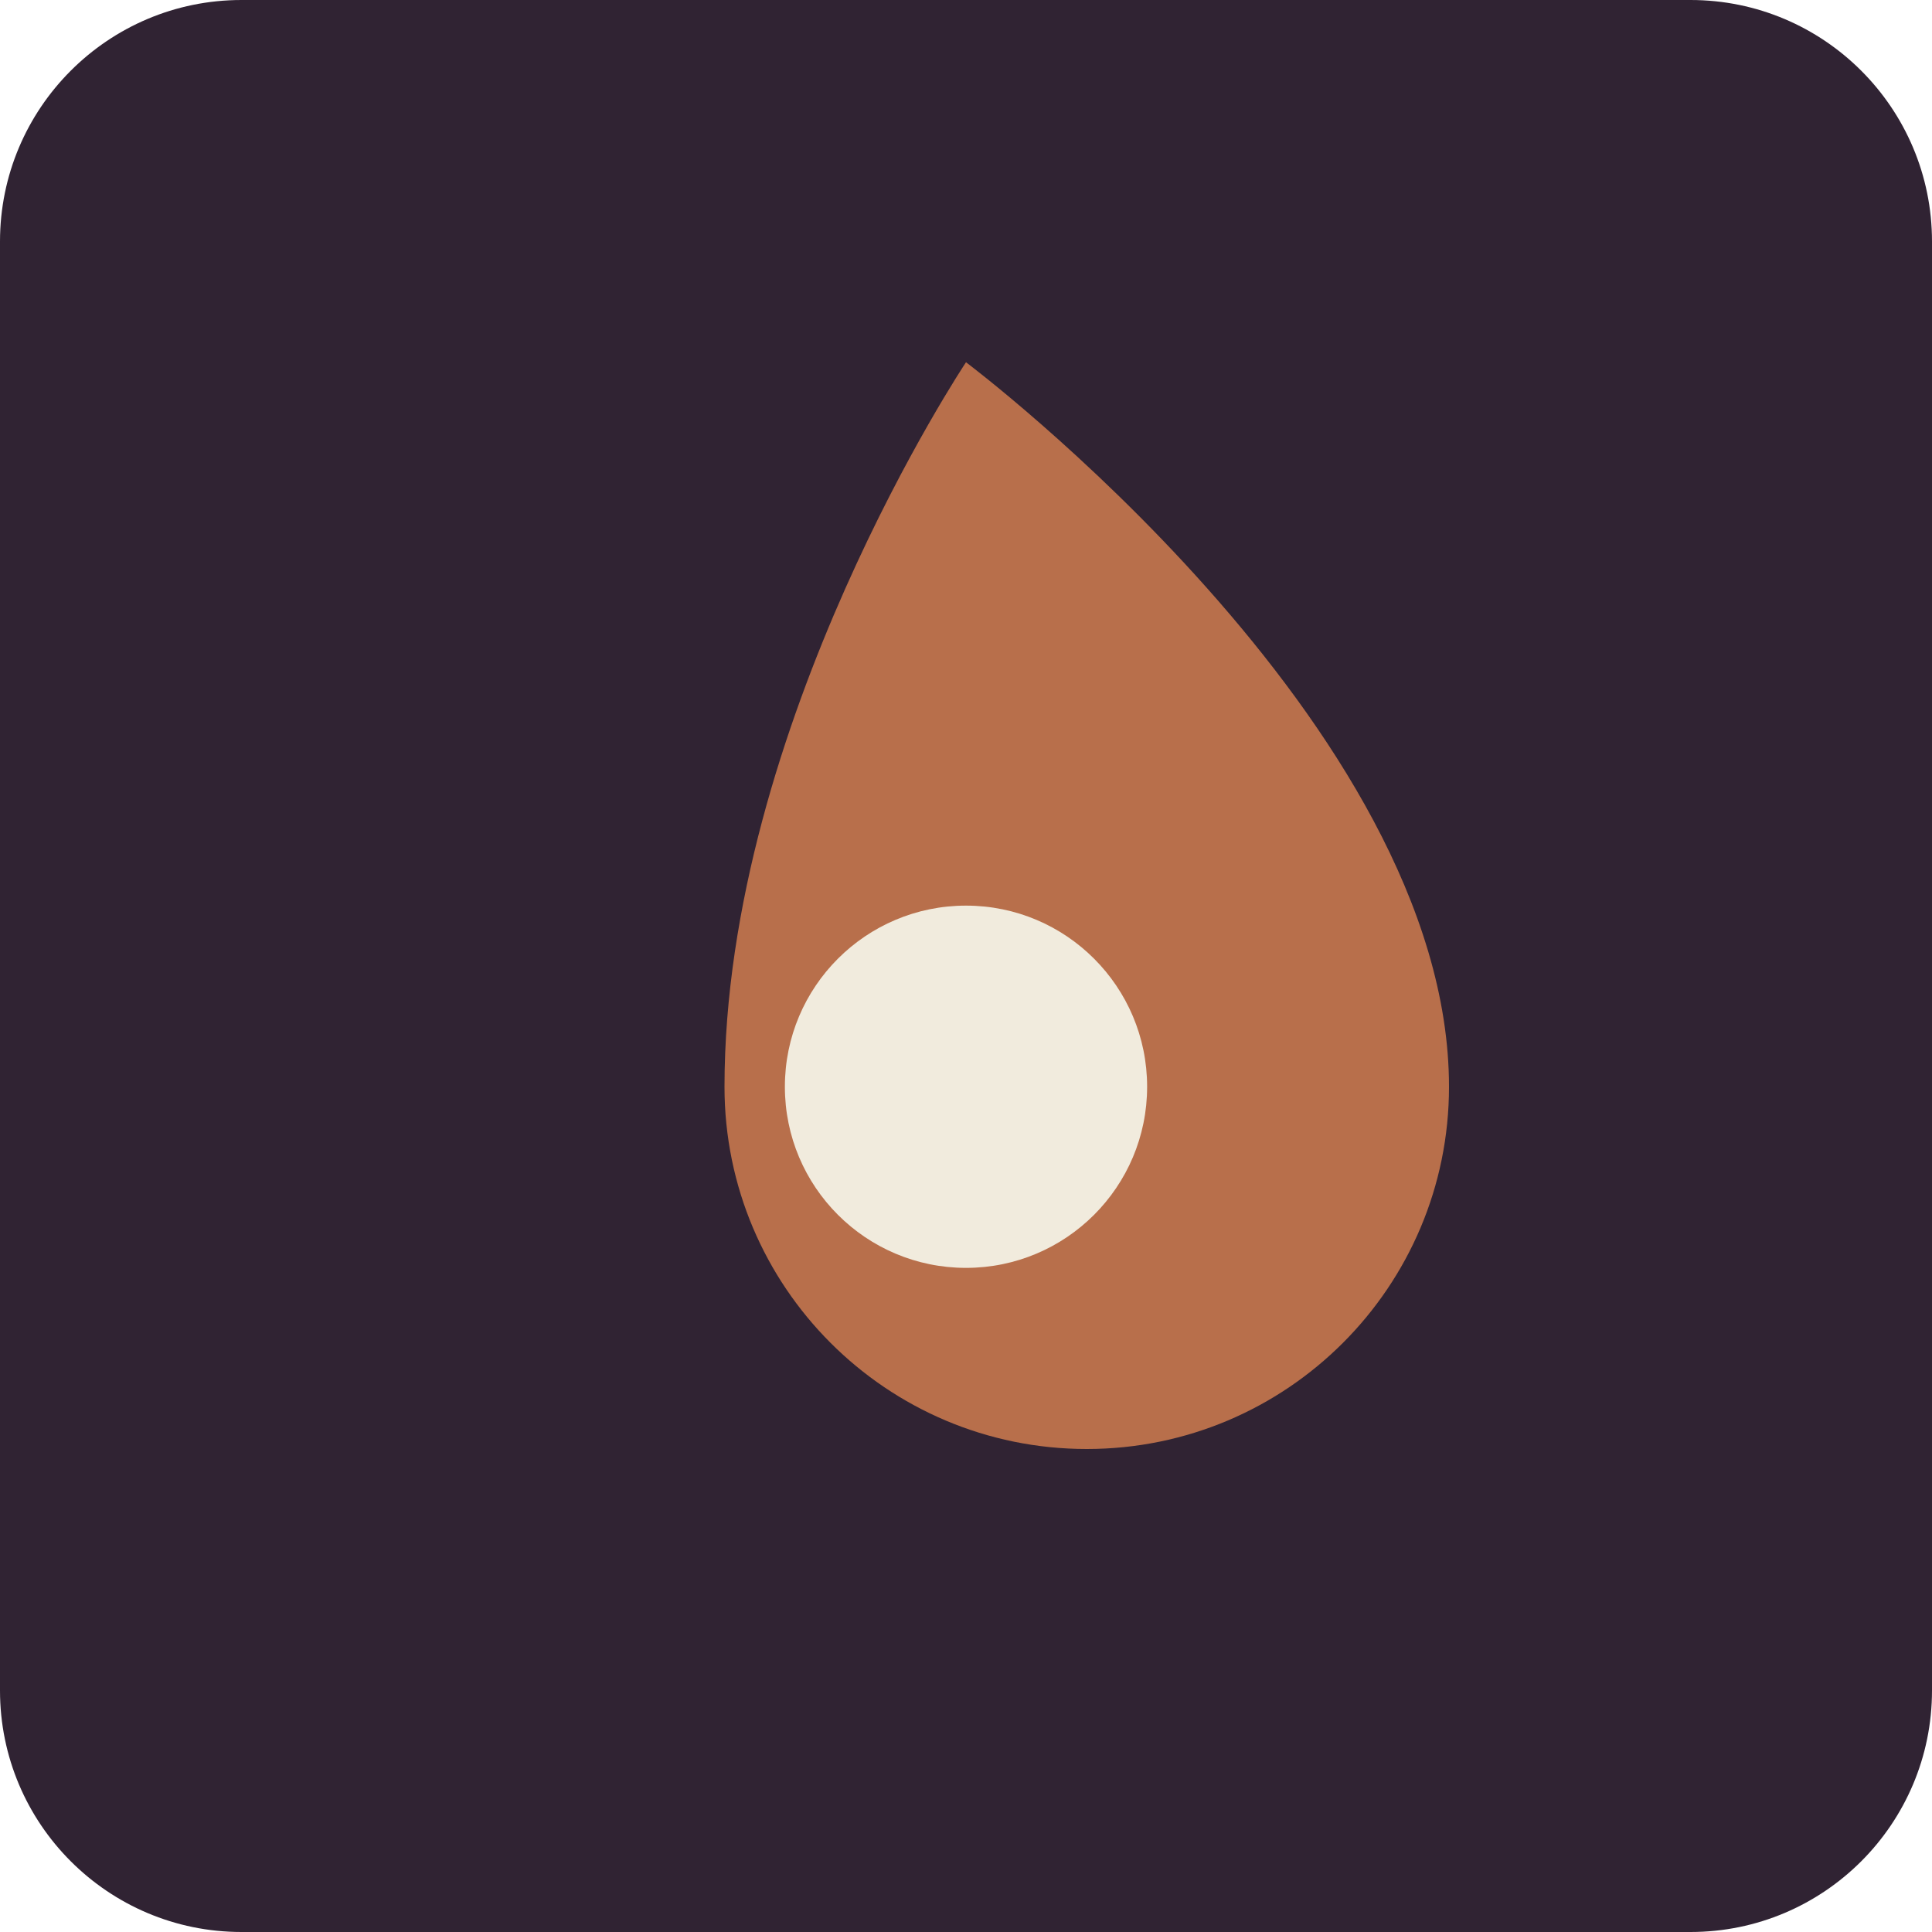
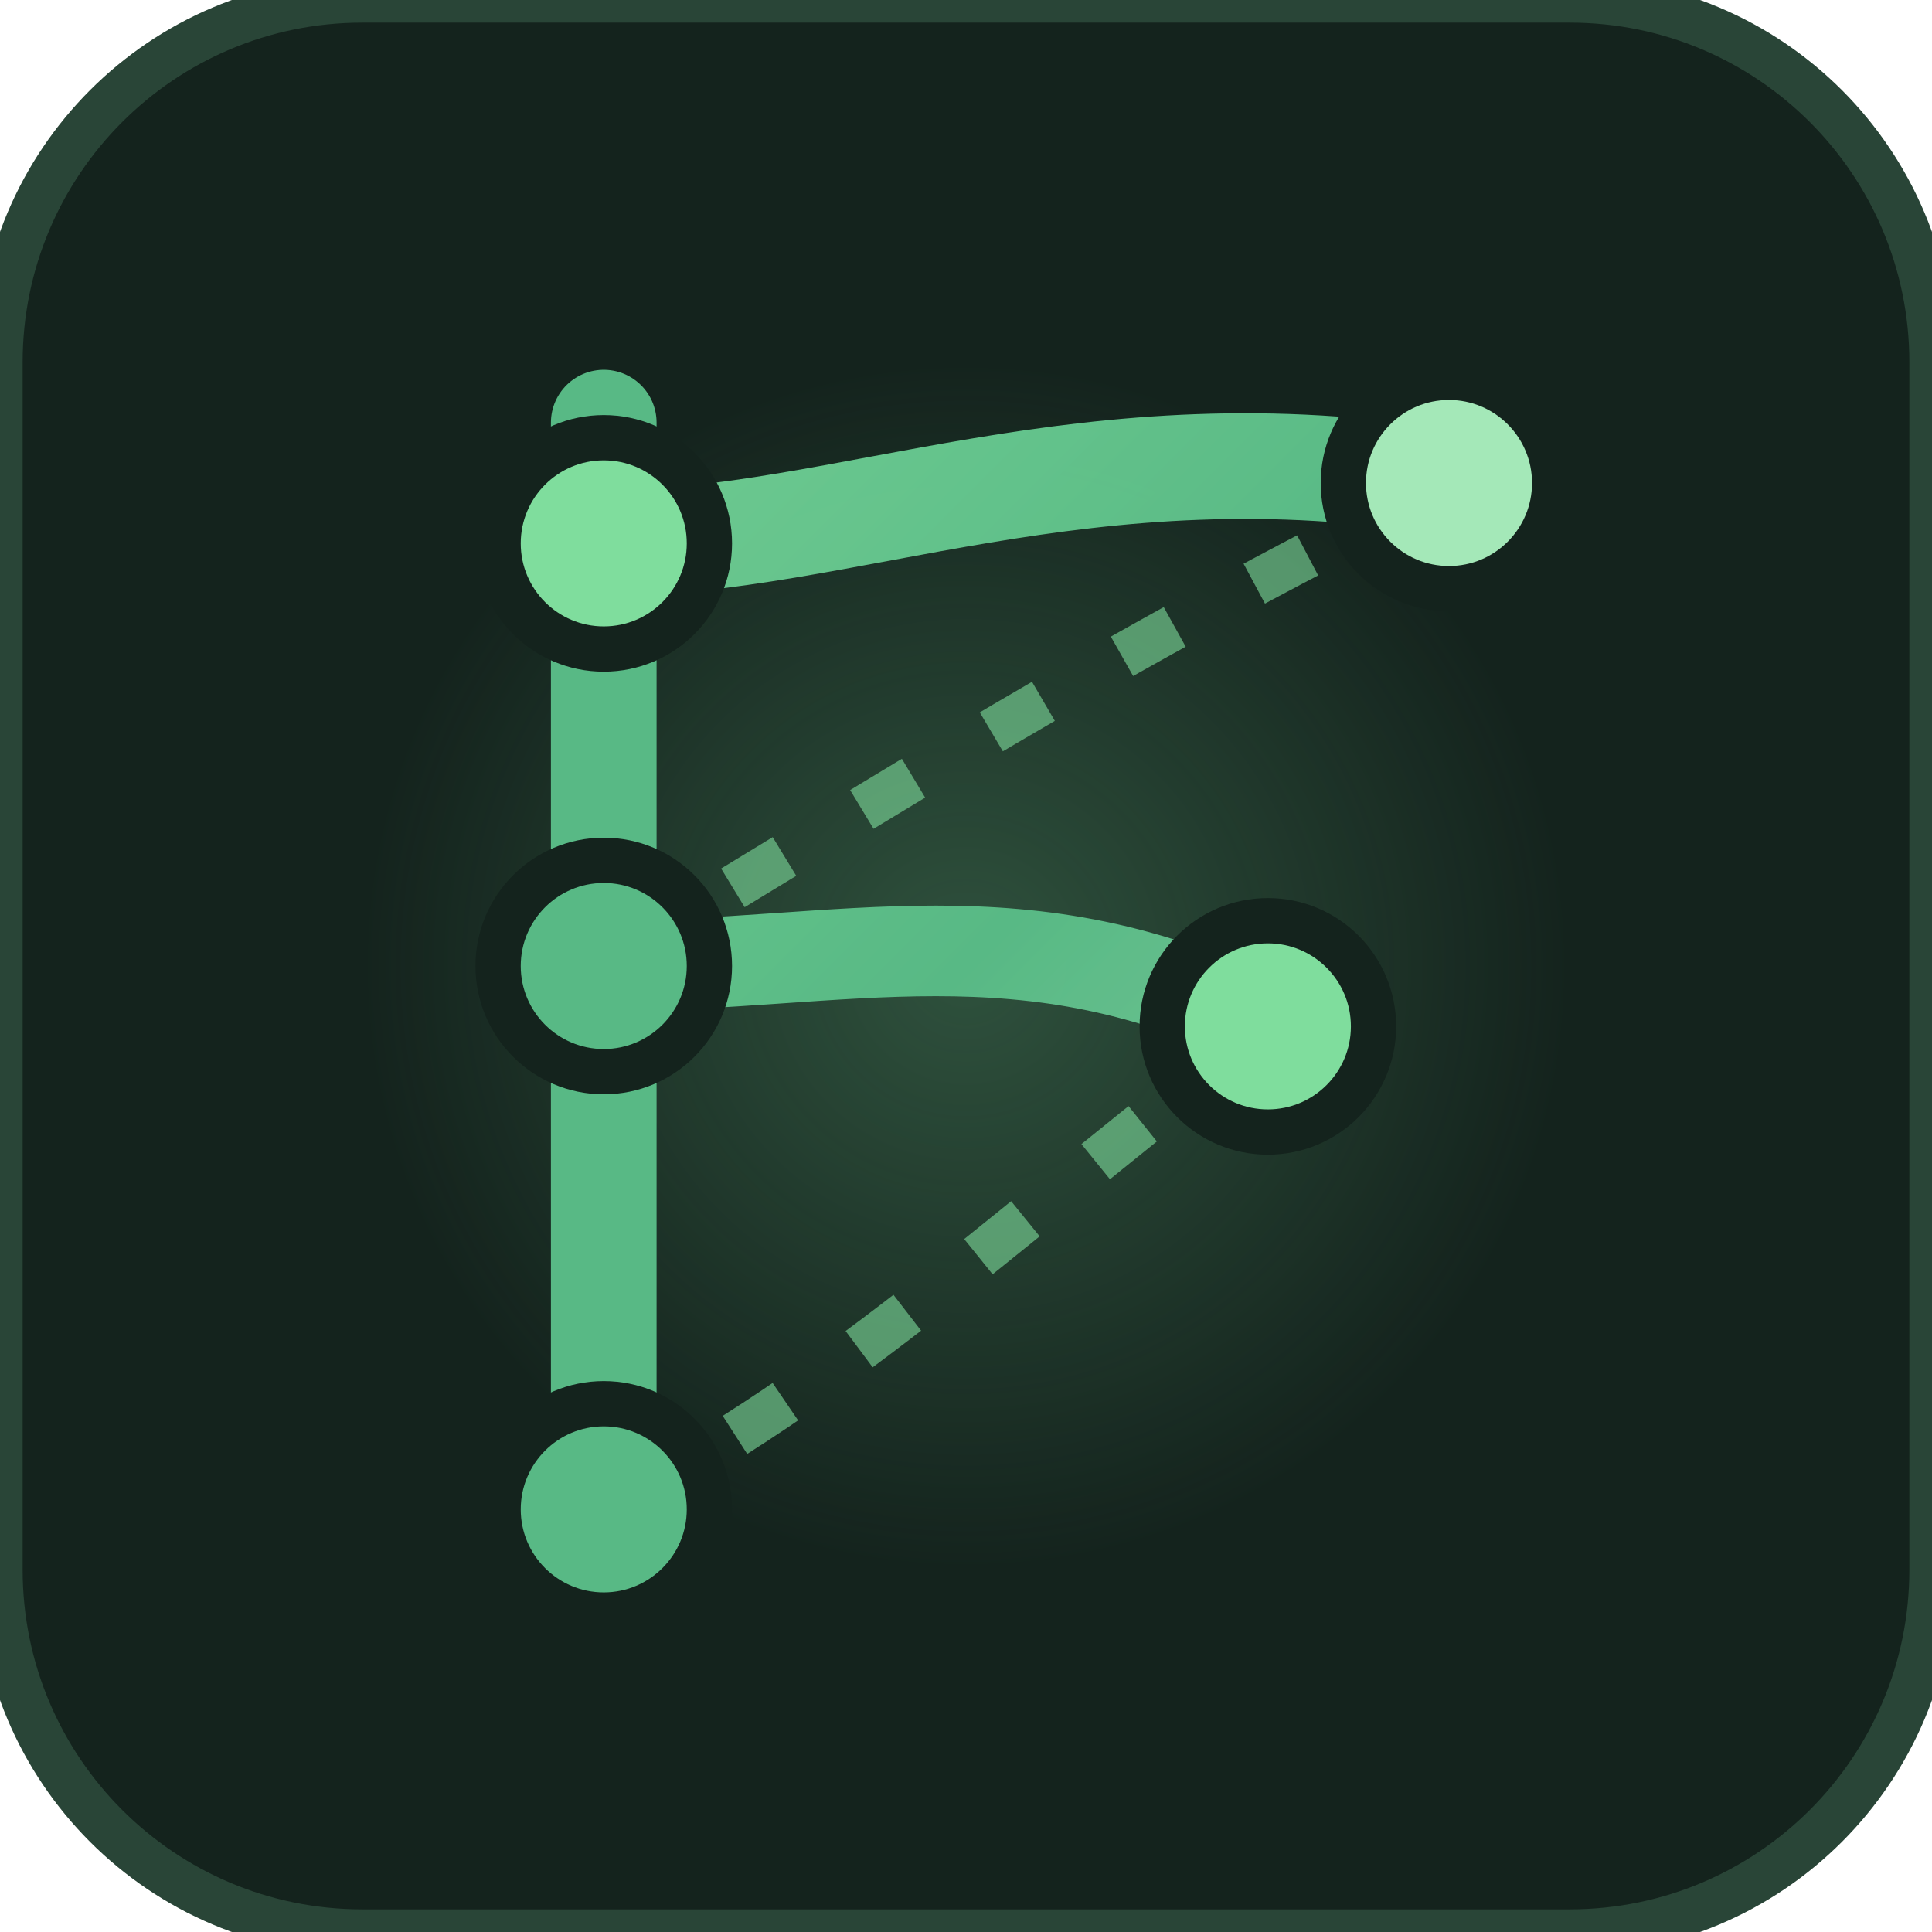
- <svg xmlns="http://www.w3.org/2000/svg" viewBox="0 0 32 32" fill="none">
-   <rect width="32" height="32" rx="4" fill="#302333" />
-   <path d="M16 6C16 6 12 12 12 18C12 21.314 14.686 24 18 24C21.314 24 24 21.314 24 18C24 12 16 6 16 6Z" fill="#B86F4B" />
-   <circle cx="16" cy="18" r="3" fill="#F1EBDD" />
+ <svg xmlns="http://www.w3.org/2000/svg" viewBox="0 0 64 64" fill="none">
+   <defs>
+     <linearGradient id="flGrad" x1="8" y1="8" x2="56" y2="56" gradientUnits="userSpaceOnUse">
+       <stop offset="0%" stop-color="#7FDD9D" stop-opacity="0.95" />
+       <stop offset="50%" stop-color="#58B985" stop-opacity="1" />
+       <stop offset="100%" stop-color="#A4E8B8" stop-opacity="0.85" />
+     </linearGradient>
+     <radialGradient id="flGlow" cx="32" cy="32" r="20" gradientUnits="userSpaceOnUse">
+       <stop offset="0%" stop-color="#7FDD9D" stop-opacity="0.25" />
+       <stop offset="100%" stop-color="#7FDD9D" stop-opacity="0" />
+     </radialGradient>
+   </defs>
+   <rect width="64" height="64" rx="12" fill="#14231D" stroke="#294537" stroke-width="1.5" />
+   <circle cx="32" cy="32" r="20" fill="url(#flGlow)" />
+   <path d="M20 14 L20 50" stroke="#58B985" stroke-width="3.5" stroke-linecap="round" />
+   <path d="M20 18 C28 18, 36 14, 48 16" stroke="url(#flGrad)" stroke-width="3.5" stroke-linecap="round" />
+   <path d="M20 32 C28 32, 34 30, 42 34" stroke="url(#flGrad)" stroke-width="3" stroke-linecap="round" />
+   <path d="M20 32 C30 26, 36 22, 48 16" stroke="#7FDD9D" stroke-width="1.5" stroke-dasharray="2 3" opacity="0.6" />
+   <path d="M20 50 C28 46, 34 40, 42 34" stroke="#7FDD9D" stroke-width="1.5" stroke-dasharray="2 3" opacity="0.6" />
+   <circle cx="20" cy="18" r="3.5" fill="#7FDD9D" stroke="#14231D" stroke-width="1.5" />
+   <circle cx="48" cy="16" r="3.5" fill="#A4E8B8" stroke="#14231D" stroke-width="1.5" />
+   <circle cx="20" cy="32" r="3.5" fill="#58B985" stroke="#14231D" stroke-width="1.5" />
+   <circle cx="42" cy="34" r="3.5" fill="#7FDD9D" stroke="#14231D" stroke-width="1.5" />
+   <circle cx="20" cy="50" r="3.5" fill="#58B985" stroke="#14231D" stroke-width="1.5" />
</svg>
